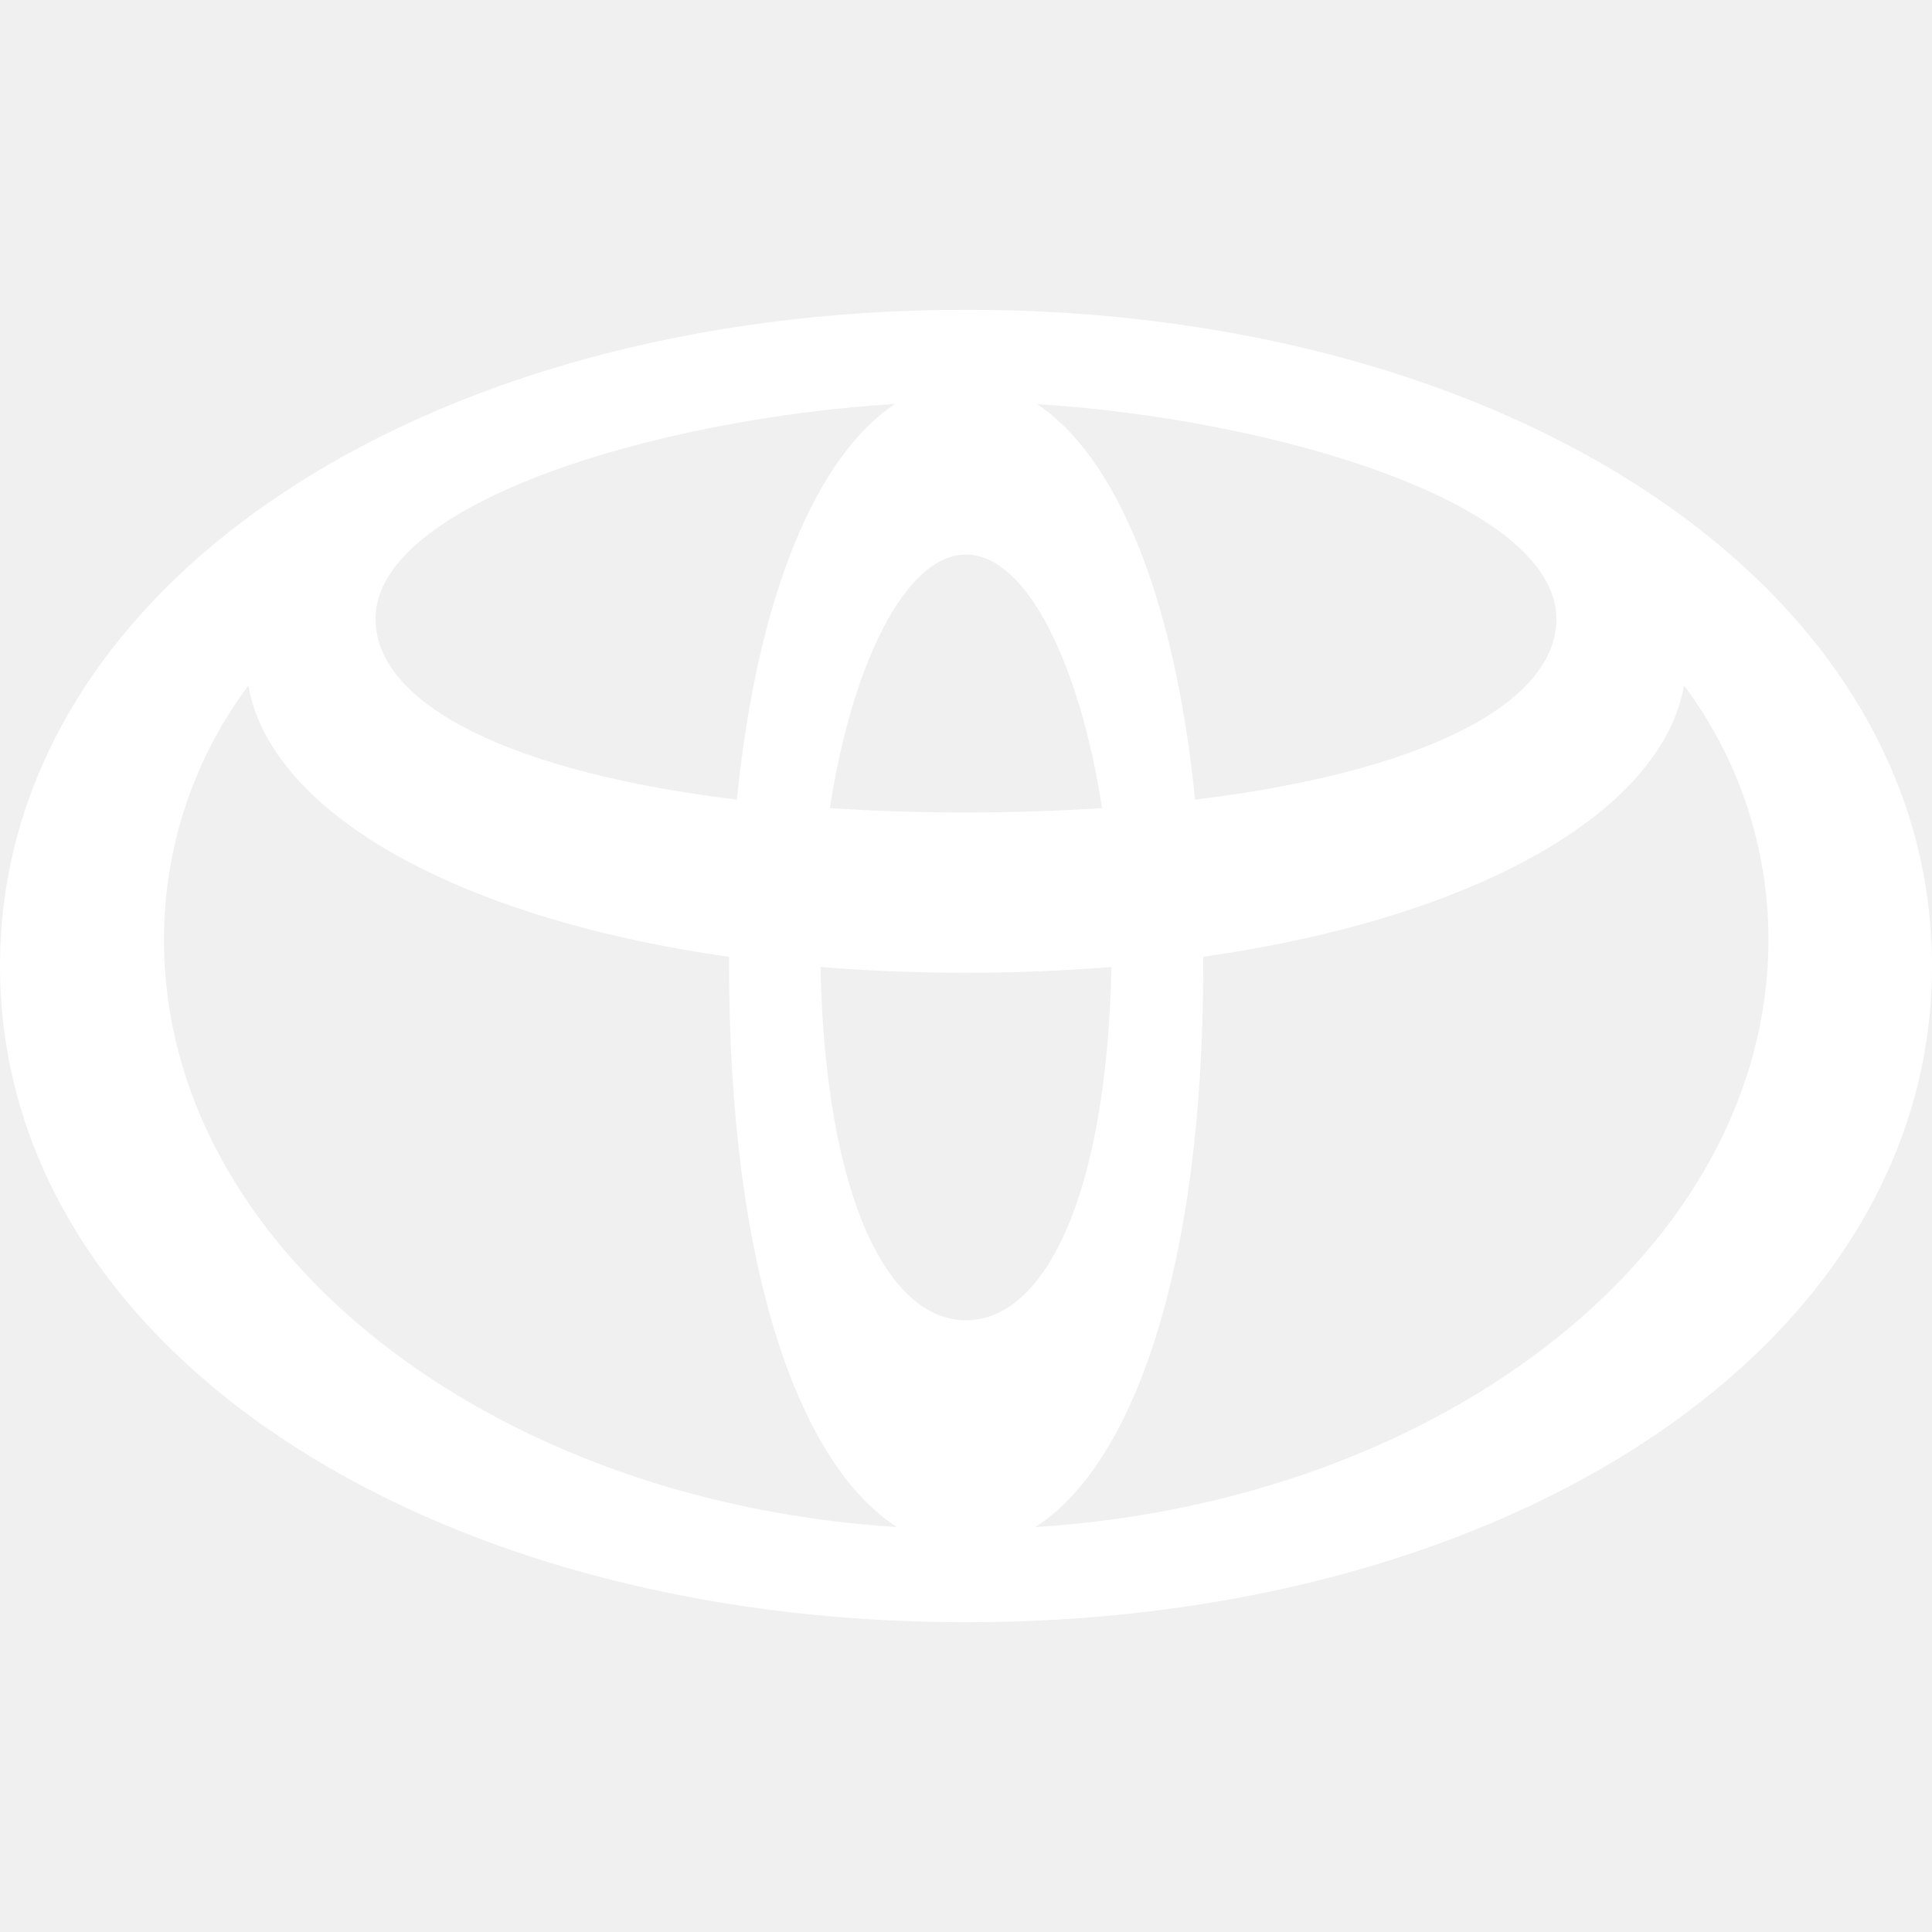
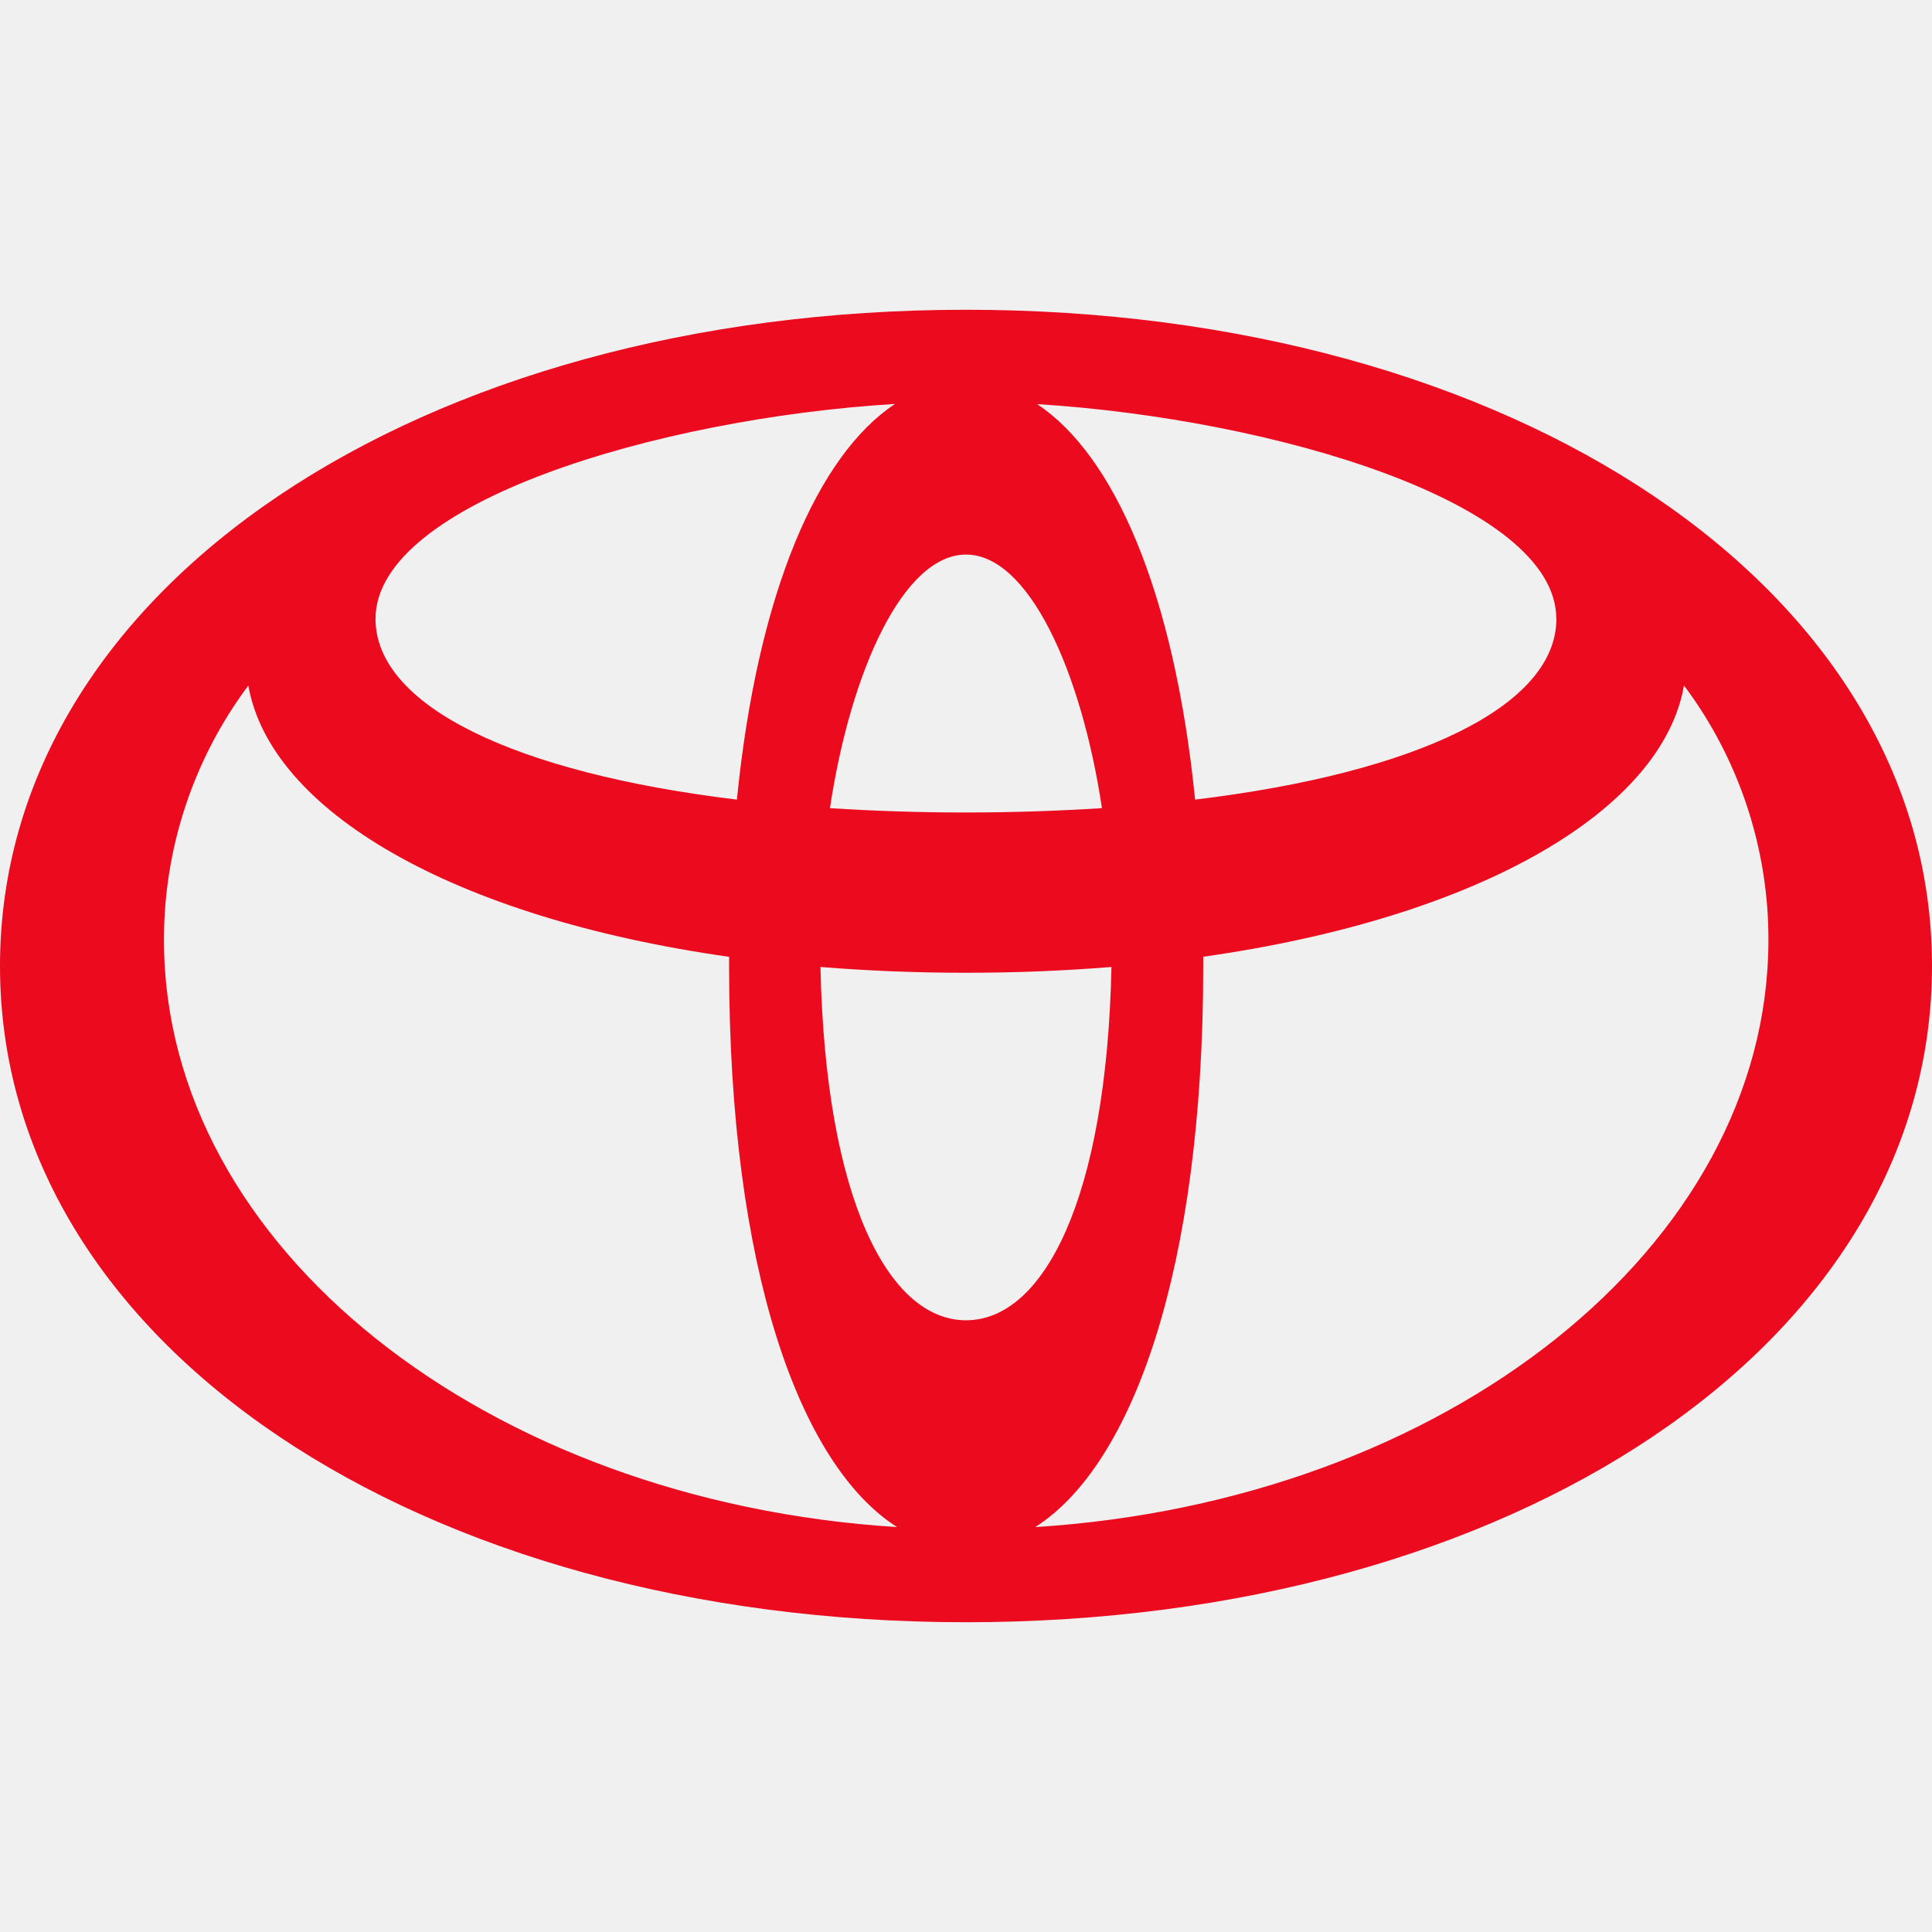
- <svg xmlns="http://www.w3.org/2000/svg" fill="#ffffff" role="img" viewBox="0 0 24 24">
+ <svg xmlns="http://www.w3.org/2000/svg" fill="#EB0A1E" role="img" viewBox="0 0 24 24">
  <path d="M12 3.848C5.223 3.848 0 7.298 0 12c0 4.702 5.224 8.152 12 8.152S24 16.702 24 12c0-4.702-5.223-8.152-12-8.152zm7.334 3.839c0 1.08-1.725 1.913-4.488 2.246-.26-2.58-1.005-4.279-1.963-4.913 2.948.184 6.45 1.227 6.45 2.667zM12 16.401c-.96 0-1.746-1.5-1.808-4.389.577.047 1.18.072 1.808.072.628 0 1.23-.025 1.807-.072-.061 2.89-.847 4.389-1.807 4.389zm0-6.308c-.59 0-1.155-.019-1.69-.054.261-1.728.92-3.15 1.69-3.15.77 0 1.428 1.422 1.689 3.15-.535.034-1.099.054-1.689.054zm-.882-5.075c-.956.633-1.706 2.333-1.964 4.915C6.391 9.6 4.665 8.767 4.665 7.687c0-1.44 3.504-2.49 6.453-2.669zM2.037 11.68a5.265 5.265 0 011.048-3.164c.27 1.547 2.522 2.881 5.972 3.37V12c0 3.772.879 6.203 2.087 6.97-5.107-.321-9.107-3.48-9.107-7.29zm10.823 7.29c1.207-.767 2.087-3.198 2.087-6.97v-.115c3.447-.488 5.704-1.826 5.972-3.37a5.26 5.26 0 011.049 3.165c-.004 3.81-4.008 6.969-9.109 7.29z" />
</svg>
